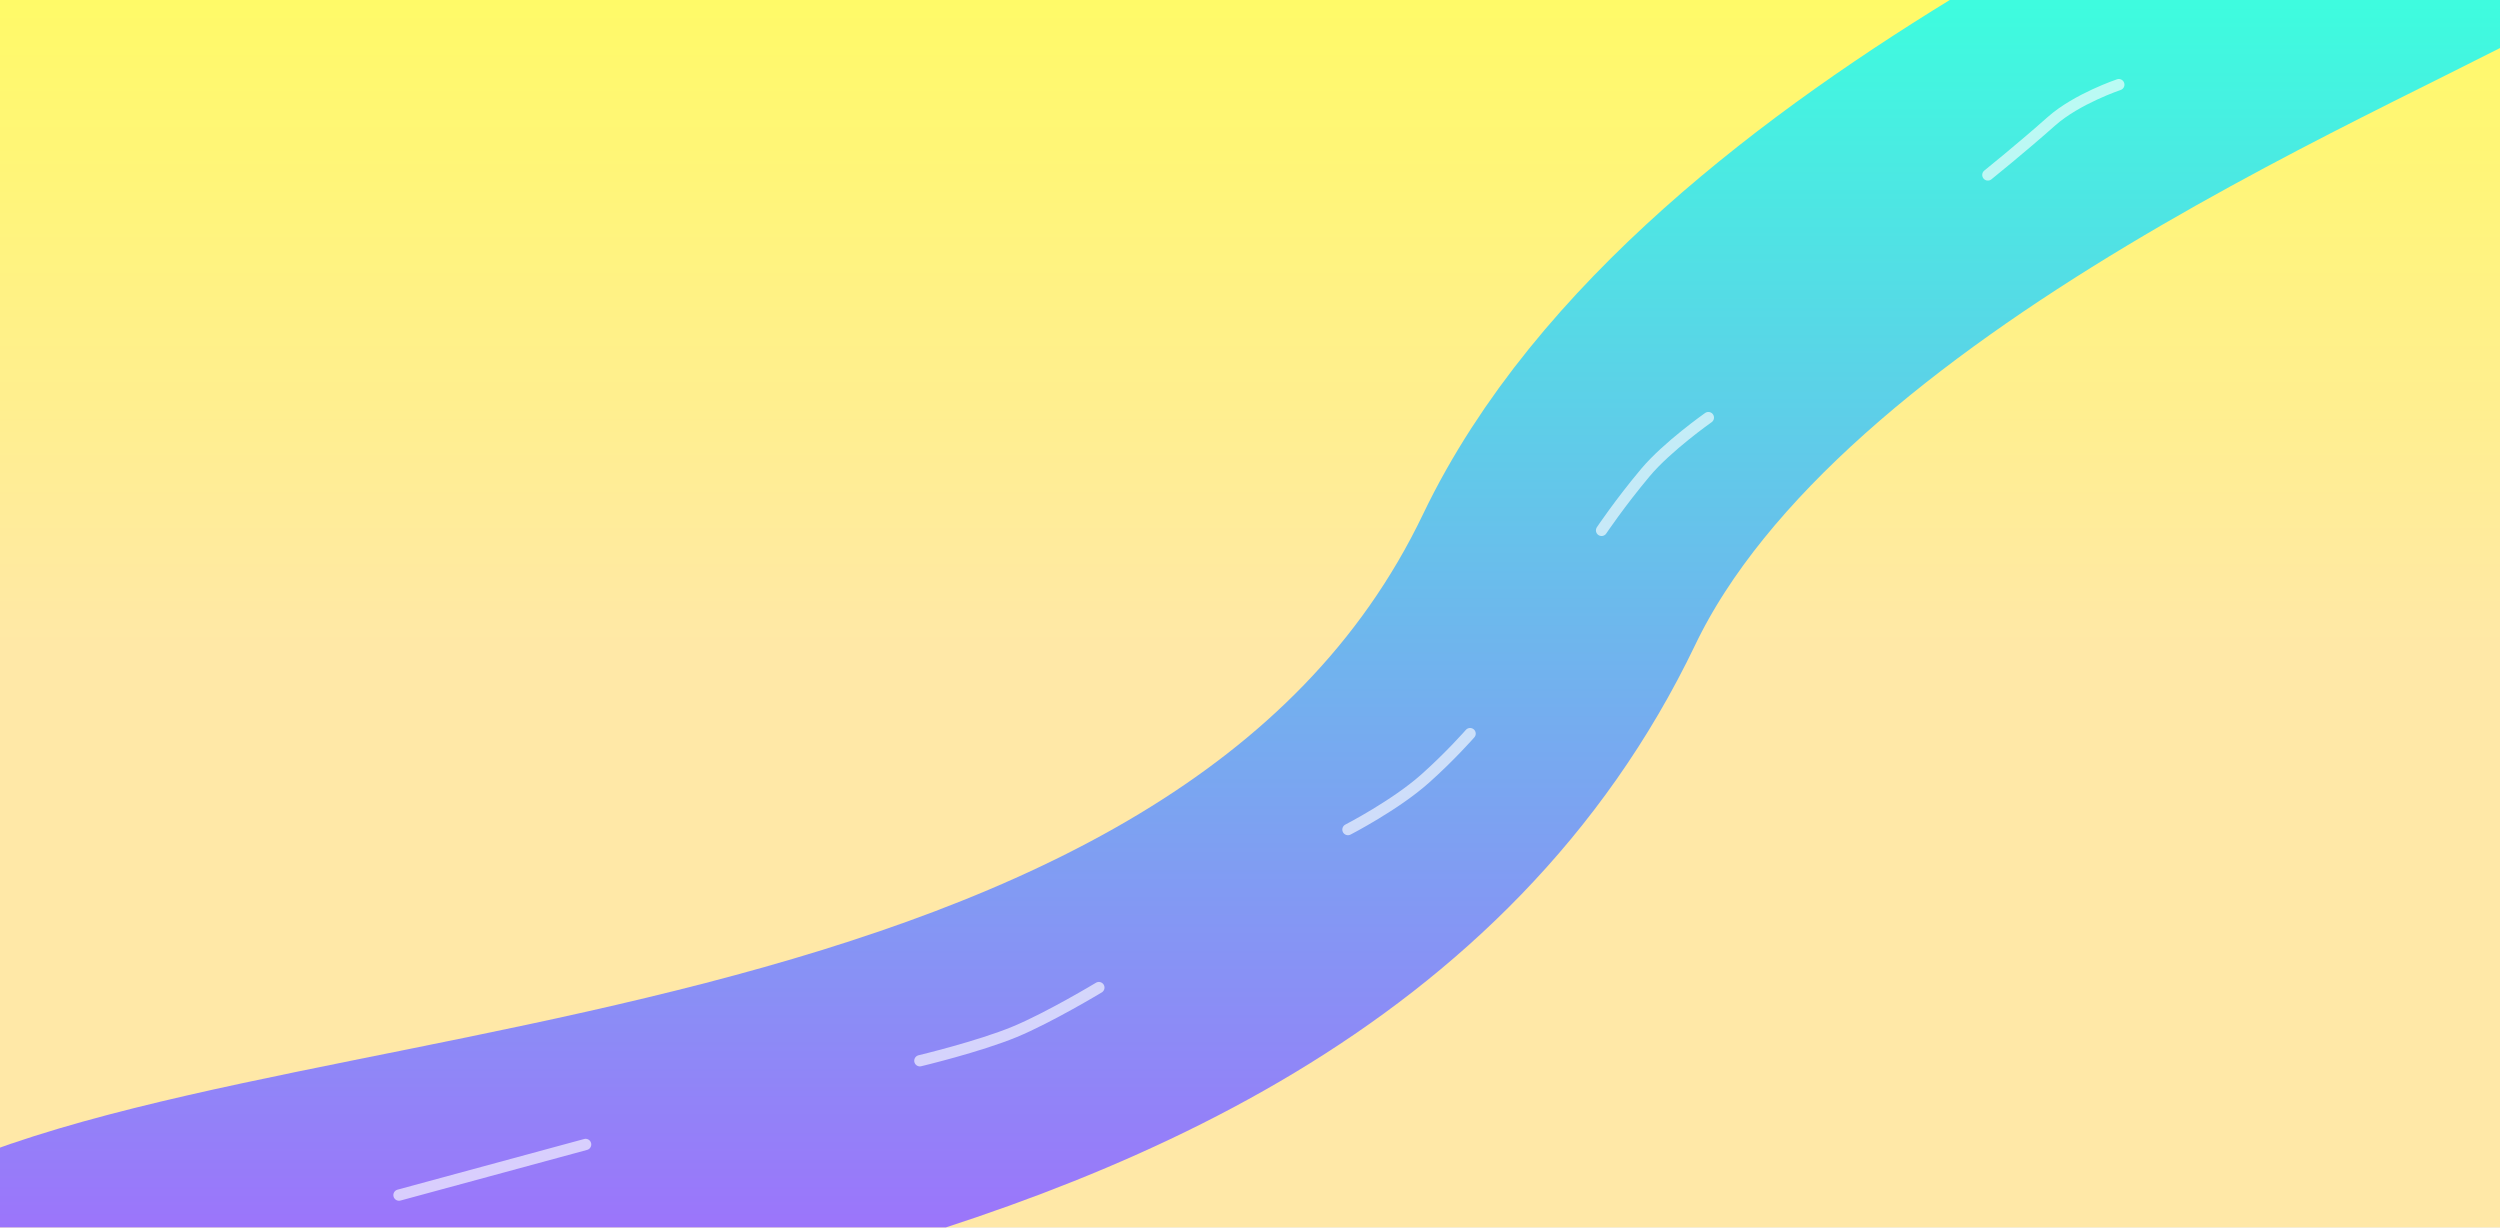
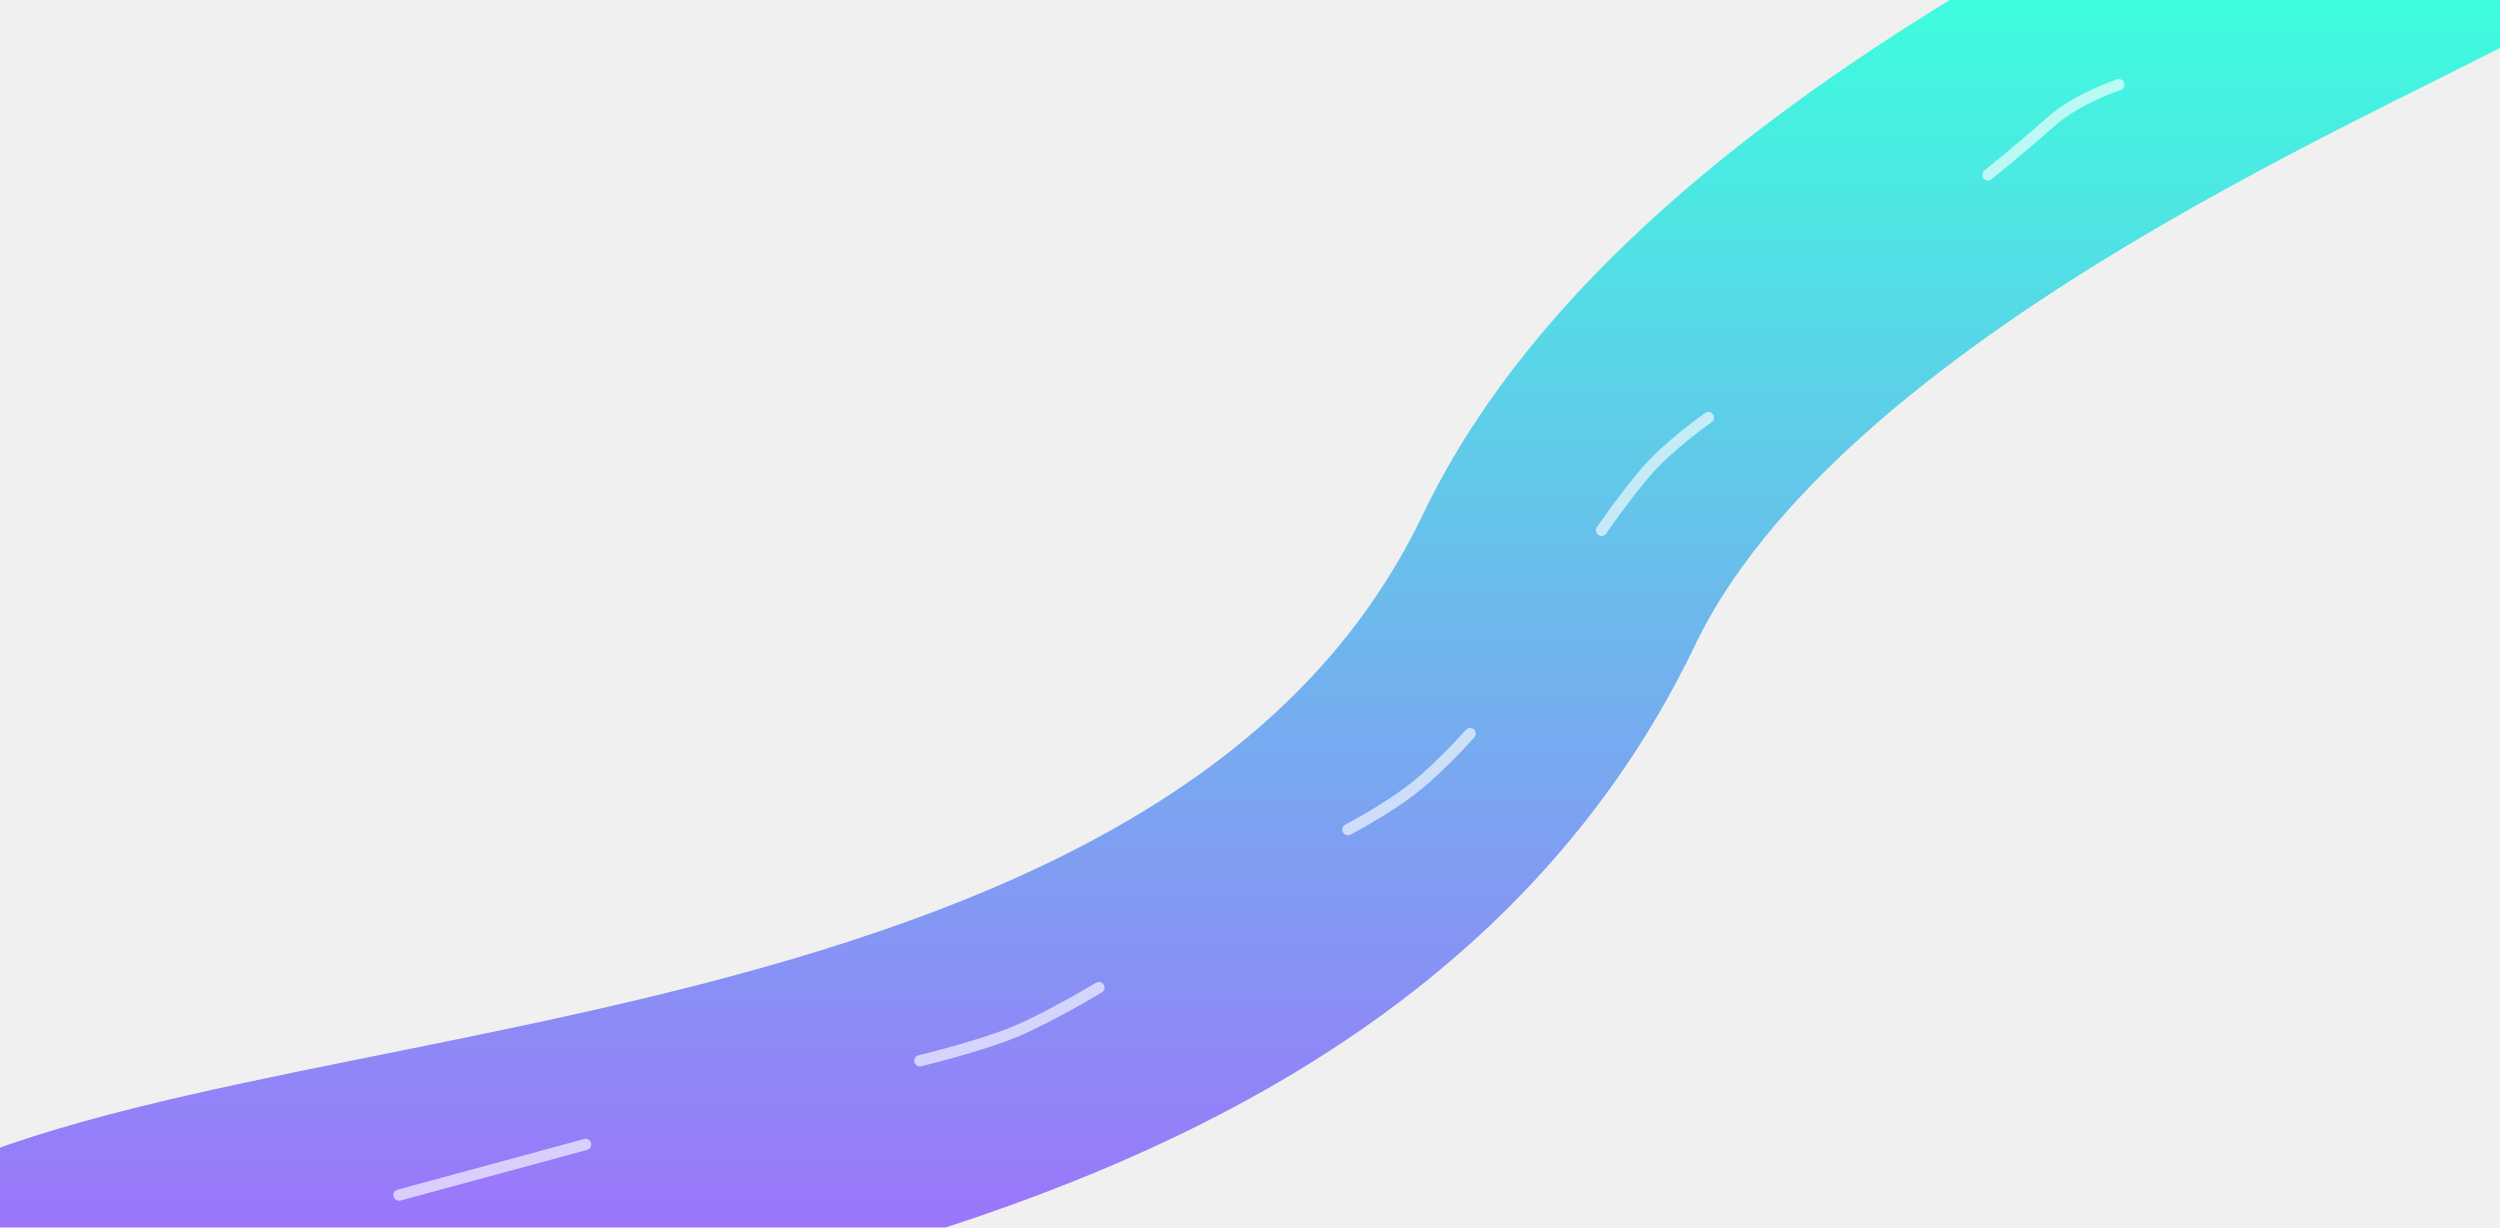
<svg xmlns="http://www.w3.org/2000/svg" width="886" height="435" viewBox="0 0 886 435" fill="none">
  <g clip-path="url(#clip0_91_106)">
-     <rect width="886" height="435" fill="url(#paint0_linear_91_106)" />
-     <path d="M-22 476C82.755 405.954 443 434 552.53 205.439C617.167 70.558 839 -14 888 -45" stroke="url(#paint1_linear_91_106)" stroke-width="107" />
+     <path d="M-22 476C82.755 405.954 443 434 552.53 205.439C617.167 70.558 839 -14 888 -45" stroke="url(#paint0_linear_91_106)" stroke-width="107" />
    <line x1="141.406" y1="423.546" x2="207.546" y2="405.594" stroke="white" stroke-opacity="0.63" stroke-width="4" stroke-linecap="round" />
    <path d="M326 375.931C326 375.931 346.916 370.925 359.591 365.687C371.76 360.658 389.437 350 389.437 350" stroke="white" stroke-opacity="0.63" stroke-width="4" stroke-linecap="round" />
    <path d="M477.716 294C477.716 294 494.427 285.398 505 276C514 268 521 260 521 260" stroke="white" stroke-opacity="0.63" stroke-width="4" stroke-linecap="round" />
    <path d="M567.595 187.963C567.595 187.963 574.055 178.312 583.14 167.47C590.874 158.24 605.443 148 605.443 148" stroke="white" stroke-opacity="0.63" stroke-width="4" stroke-linecap="round" />
    <path d="M704.5 62C704.5 62 716.427 52.398 727 43C736 35 750.91 30 750.91 30" stroke="white" stroke-opacity="0.63" stroke-width="4" stroke-linecap="round" />
  </g>
  <defs>
-     <linearGradient id="paint0_linear_91_106" x1="443" y1="0" x2="443" y2="435" gradientUnits="userSpaceOnUse">
-       <stop stop-color="#FFFA68" />
-       <stop offset="0.534" stop-color="#FFE8A7" />
-     </linearGradient>
-     <linearGradient id="paint1_linear_91_106" x1="466.771" y1="-8" x2="466.771" y2="502.493" gradientUnits="userSpaceOnUse">
+     <linearGradient id="paint0_linear_91_106" x1="466.771" y1="-8" x2="466.771" y2="502.493" gradientUnits="userSpaceOnUse">
      <stop stop-color="#3CFFDE" />
      <stop offset="1" stop-color="#AA60FF" />
    </linearGradient>
    <clipPath id="clip0_91_106">
      <rect width="886" height="435" fill="white" />
    </clipPath>
  </defs>
</svg>
